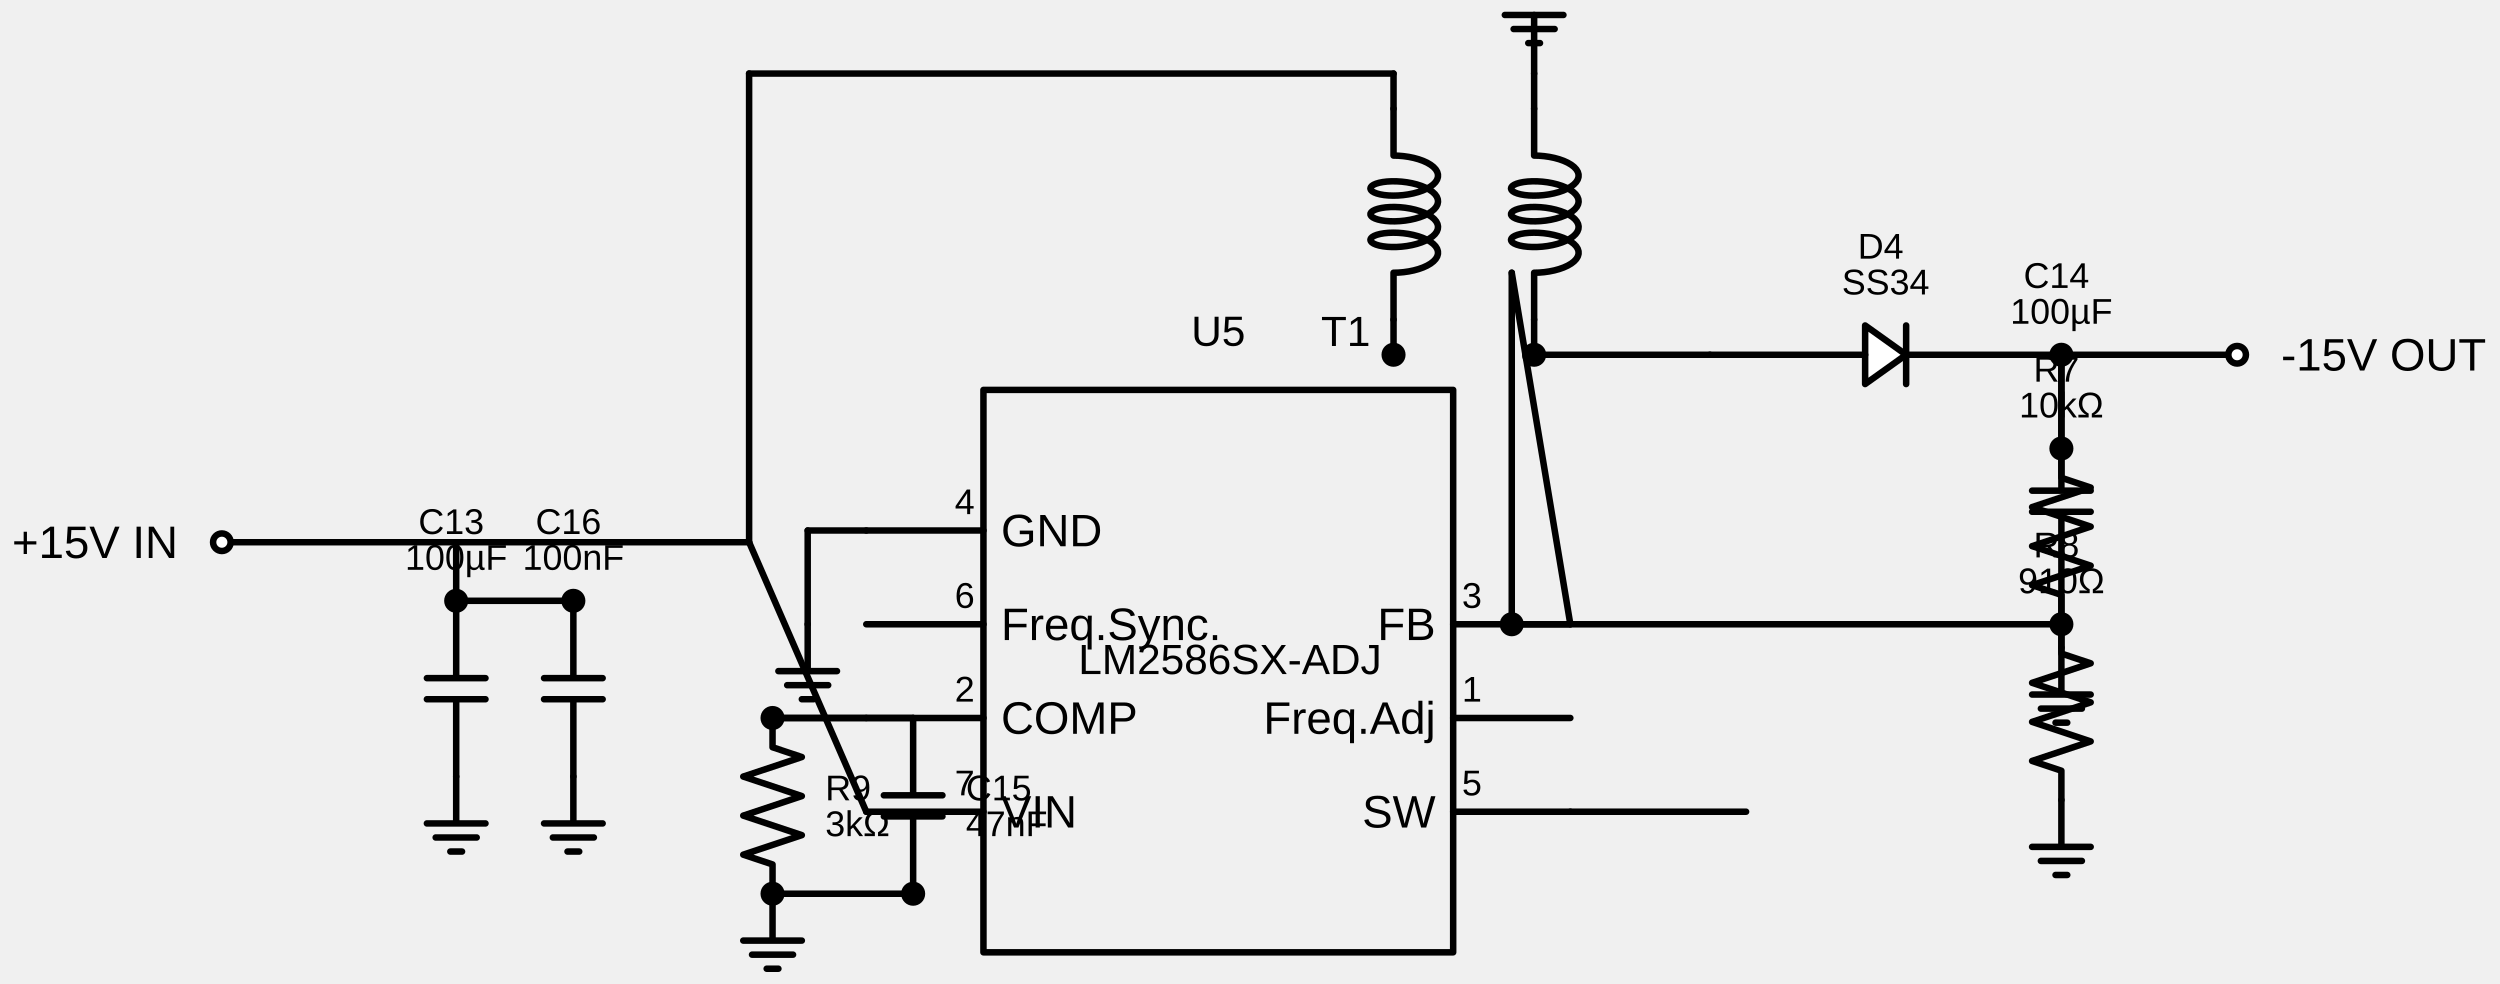
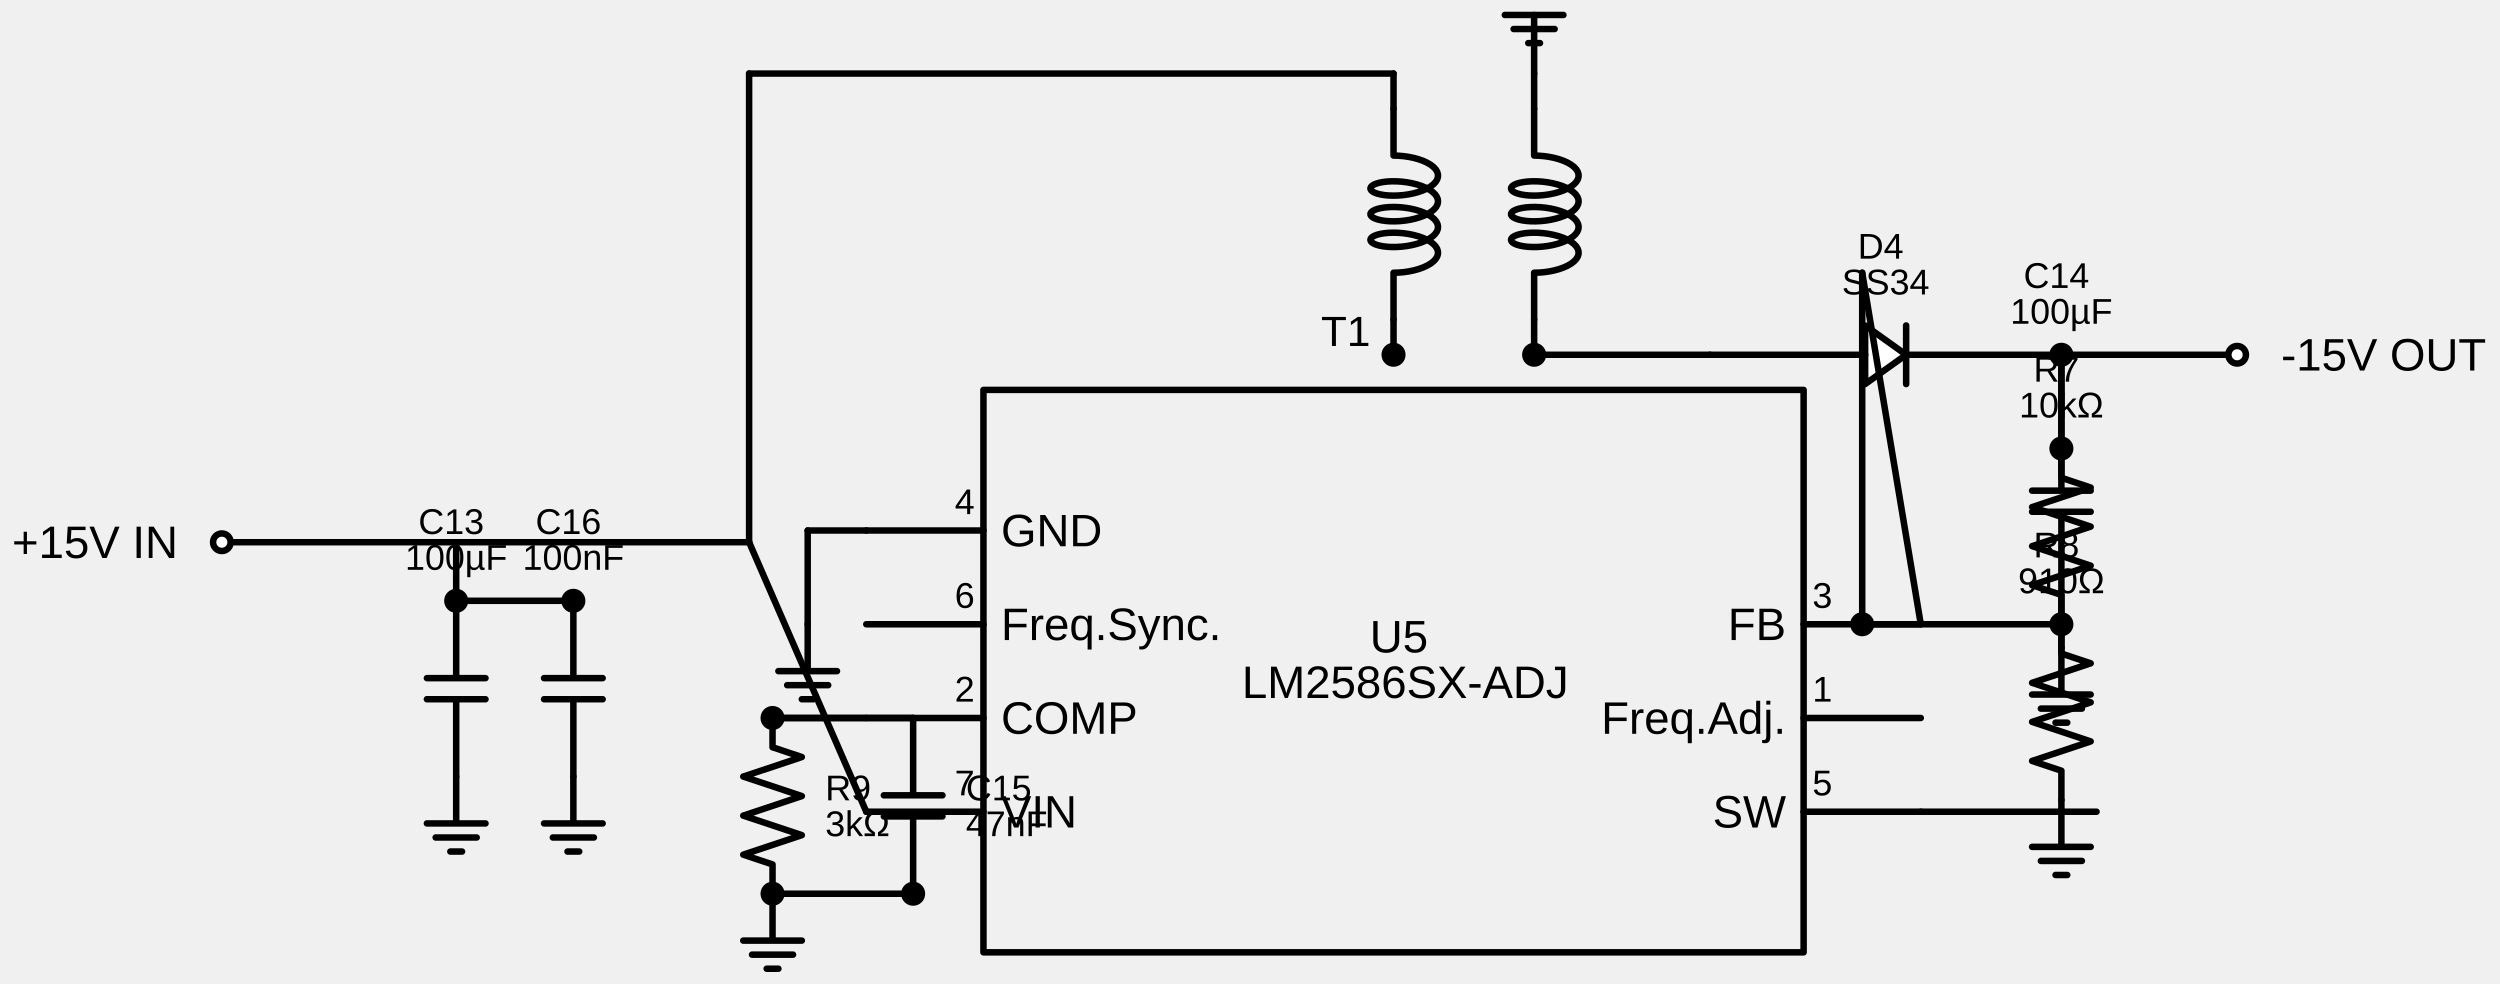
<svg xmlns="http://www.w3.org/2000/svg" xml:lang="en" height="302.24pt" width="768.128pt" viewBox="-68.164 -166.6 768.128 302.24">
  <polygon points="504.9,-66.6 517.5,-57.6 504.9,-48.6 " style="stroke:black;fill:white;stroke-width:2.0;stroke-dasharray:-;stroke-linecap:round;stroke-linejoin:round;" />
  <path d="M 0.0,-0.0 L 36.0,-0.0 L 72.0,-0.0" style="stroke:black;fill:none;stroke-width:2.0;stroke-dasharray:-;stroke-linecap:round;stroke-linejoin:round;" />
  <path d="M 72.0,-0.0 L 72.0,9.0 L 72.0,18.0" style="stroke:black;fill:none;stroke-width:2.0;stroke-dasharray:-;stroke-linecap:round;stroke-linejoin:round;" />
  <path d="M 72.0,18.0 L 72,41.76 M 81.0,41.76 L 63.0,41.76 M 81.0,48.24 L 63,48.24 M 72,48.24 L 72,72.0" style="stroke:black;fill:none;stroke-width:2.0;stroke-dasharray:-;stroke-linecap:round;stroke-linejoin:round;" />
  <path d="M 72,72.0 L 72,86.4 L 63,86.4 L 81.0,86.4 M 65.7,90.72 L 78.3,90.72 M 70.2,95.04 L 73.8,95.04" style="stroke:black;fill:none;stroke-width:2.0;stroke-dasharray:-;stroke-linecap:round;stroke-linejoin:round;" />
  <path d="M 72.0,18.0 L 90.0,18.0 L 108.0,18.0" style="stroke:black;fill:none;stroke-width:2.0;stroke-dasharray:-;stroke-linecap:round;stroke-linejoin:round;" />
  <path d="M 108.0,18.0 L 108.0,41.76 M 117.0,41.76 L 99.0,41.76 M 117.0,48.24 L 99.0,48.24 M 108.0,48.24 L 108,72.0" style="stroke:black;fill:none;stroke-width:2.0;stroke-dasharray:-;stroke-linecap:round;stroke-linejoin:round;" />
  <path d="M 108,72.0 L 108,86.4 L 99,86.4 L 117,86.4 M 101.7,90.72 L 114.3,90.72 M 106.2,95.04 L 109.8,95.04" style="stroke:black;fill:none;stroke-width:2.0;stroke-dasharray:-;stroke-linecap:round;stroke-linejoin:round;" />
  <path d="M 72.0,-0.0 L 117.0,-0.0 L 162.0,-0.0" style="stroke:black;fill:none;stroke-width:2.0;stroke-dasharray:-;stroke-linecap:round;stroke-linejoin:round;" />
-   <path d="M 234.0,126.0 L 378.324,126.0 L 378.324,-46.8 L 234.0,-46.8 L 234.0,126.0" style="stroke:black;fill:none;stroke-width:2.0;stroke-dasharray:-;stroke-linecap:round;stroke-linejoin:round;" />
+   <path d="M 234.0,126.0 L 486.0,126.0 L 486.0,-46.8 L 234.0,-46.8 L 234.0,126.0" style="stroke:black;fill:none;stroke-width:2.0;stroke-dasharray:-;stroke-linecap:round;stroke-linejoin:round;" />
  <path d="M 234.0,82.8 L 198.0,82.8" style="stroke:black;fill:none;stroke-width:2.0;stroke-dasharray:-;stroke-linecap:round;stroke-linejoin:round;" />
  <path d="M 234.0,54.0 L 198.0,54.0" style="stroke:black;fill:none;stroke-width:2.0;stroke-dasharray:-;stroke-linecap:round;stroke-linejoin:round;" />
  <path d="M 234.0,25.2 L 198.0,25.2" style="stroke:black;fill:none;stroke-width:2.0;stroke-dasharray:-;stroke-linecap:round;stroke-linejoin:round;" />
  <path d="M 234.0,-3.6 L 198.0,-3.6" style="stroke:black;fill:none;stroke-width:2.0;stroke-dasharray:-;stroke-linecap:round;stroke-linejoin:round;" />
-   <path d="M 378.324,82.8 L 414.324,82.8" style="stroke:black;fill:none;stroke-width:2.0;stroke-dasharray:-;stroke-linecap:round;stroke-linejoin:round;" />
-   <path d="M 378.324,54.0 L 414.324,54.0" style="stroke:black;fill:none;stroke-width:2.0;stroke-dasharray:-;stroke-linecap:round;stroke-linejoin:round;" />
-   <path d="M 378.324,25.2 L 414.324,25.2" style="stroke:black;fill:none;stroke-width:2.0;stroke-dasharray:-;stroke-linecap:round;stroke-linejoin:round;" />
+   <path d="M 486.0,82.8 L 522.0,82.8" style="stroke:black;fill:none;stroke-width:2.0;stroke-dasharray:-;stroke-linecap:round;stroke-linejoin:round;" />
+   <path d="M 486.0,54.0 L 522.0,54.0" style="stroke:black;fill:none;stroke-width:2.0;stroke-dasharray:-;stroke-linecap:round;stroke-linejoin:round;" />
+   <path d="M 486.0,25.2 L 522.0,25.2" style="stroke:black;fill:none;stroke-width:2.0;stroke-dasharray:-;stroke-linecap:round;stroke-linejoin:round;" />
  <path d="M 162.0,-0.0 L 180.0,41.4 L 198.0,82.8" style="stroke:black;fill:none;stroke-width:2.0;stroke-dasharray:-;stroke-linecap:round;stroke-linejoin:round;" />
  <path d="M 198.0,-3.6 L 189.0,-3.6 L 180.0,-3.6" style="stroke:black;fill:none;stroke-width:2.0;stroke-dasharray:-;stroke-linecap:round;stroke-linejoin:round;" />
  <path d="M 180.0,-3.6 L 180.0,10.8 L 180.0,25.2" style="stroke:black;fill:none;stroke-width:2.0;stroke-dasharray:-;stroke-linecap:round;stroke-linejoin:round;" />
  <path d="M 180.0,25.2 L 180.0,39.6 L 171.0,39.6 L 189.0,39.6 M 173.7,43.92 L 186.3,43.92 M 178.2,48.24 L 181.8,48.24" style="stroke:black;fill:none;stroke-width:2.0;stroke-dasharray:-;stroke-linecap:round;stroke-linejoin:round;" />
  <path d="M 198.0,54.0 L 183.6,54.0 L 169.2,54.0" style="stroke:black;fill:none;stroke-width:2.0;stroke-dasharray:-;stroke-linecap:round;stroke-linejoin:round;" />
  <path d="M 169.2,54.0 L 169.2,63.0 L 178.2,66.0 L 160.2,72.0 L 178.2,78.0 L 160.2,84 L 178.2,90.0 L 160.2,96.0 L 169.2,99.0 L 169.2,108.0" style="stroke:black;fill:none;stroke-width:2.0;stroke-dasharray:-;stroke-linecap:round;stroke-linejoin:round;" />
  <path d="M 169.2,108.0 L 169.2,122.4 L 160.2,122.4 L 178.2,122.4 M 162.9,126.72 L 175.5,126.72 M 167.4,131.04 L 171.0,131.04" style="stroke:black;fill:none;stroke-width:2.0;stroke-dasharray:-;stroke-linecap:round;stroke-linejoin:round;" />
  <path d="M 169.2,108.0 L 190.8,108.0 L 212.4,108.0" style="stroke:black;fill:none;stroke-width:2.0;stroke-dasharray:-;stroke-linecap:round;stroke-linejoin:round;" />
  <path d="M 212.4,108.0 L 212.4,84.24 M 203.4,84.24 L 221.4,84.24 M 203.4,77.76 L 221.4,77.76 M 212.4,77.76 L 212.4,54.0" style="stroke:black;fill:none;stroke-width:2.0;stroke-dasharray:-;stroke-linecap:round;stroke-linejoin:round;" />
  <path d="M 212.4,54.0 L 190.8,54.0 L 169.2,54" style="stroke:black;fill:none;stroke-width:2.0;stroke-dasharray:-;stroke-linecap:round;stroke-linejoin:round;" />
-   <path d="M 414.324,82.8 L 441.324,82.8 L 468.324,82.8" style="stroke:black;fill:none;stroke-width:2.0;stroke-dasharray:-;stroke-linecap:round;stroke-linejoin:round;" />
+   <path d="M 522.0,82.8 L 549.0,82.8 L 576.0,82.8" style="stroke:black;fill:none;stroke-width:2.0;stroke-dasharray:-;stroke-linecap:round;stroke-linejoin:round;" />
  <path d="M 162.0,-0.0 L 162.0,-72.0 L 162.0,-144.0" style="stroke:black;fill:none;stroke-width:2.0;stroke-dasharray:-;stroke-linecap:round;stroke-linejoin:round;" />
  <path d="M 162.0,-144.0 L 261.0,-144.0 L 360.0,-144.0" style="stroke:black;fill:none;stroke-width:2.0;stroke-dasharray:-;stroke-linecap:round;stroke-linejoin:round;" />
  <path d="M 360.0,-144.0 L 360.0,-138.6 L 360.0,-133.2" style="stroke:black;fill:none;stroke-width:2.0;stroke-dasharray:-;stroke-linecap:round;stroke-linejoin:round;" />
  <path d="M 360.0,-133.2 L 360.0,-118.8 L 361.53,-118.756 L 363.101,-118.621 L 364.675,-118.395 L 366.218,-118.078 L 367.693,-117.673 L 369.066,-117.185 L 370.306,-116.621 L 371.385,-115.989 L 372.276,-115.3 L 372.961,-114.565 L 373.423,-113.796 L 373.651,-113.008 L 373.64,-112.213 L 373.391,-111.426 L 372.909,-110.66 L 372.206,-109.928 L 371.296,-109.244 L 370.203,-108.618 L 368.95,-108.06 L 367.566,-107.579 L 366.084,-107.182 L 364.537,-106.872 L 362.961,-106.654 L 361.393,-106.528 L 359.868,-106.491 L 358.422,-106.542 L 357.087,-106.673 L 355.896,-106.878 L 354.874,-107.147 L 354.047,-107.47 L 353.431,-107.836 L 353.043,-108.23 L 352.891,-108.64 L 352.978,-109.052 L 353.302,-109.453 L 353.856,-109.827 L 354.627,-110.163 L 355.598,-110.448 L 356.745,-110.672 L 358.043,-110.824 L 359.462,-110.897 L 360.968,-110.885 L 362.528,-110.784 L 364.106,-110.591 L 365.664,-110.306 L 367.168,-109.933 L 368.582,-109.474 L 369.874,-108.937 L 371.014,-108.328 L 371.976,-107.659 L 372.738,-106.939 L 373.282,-106.181 L 373.596,-105.398 L 373.672,-104.604 L 373.509,-103.813 L 373.11,-103.037 L 372.486,-102.292 L 371.649,-101.589 L 370.619,-100.94 L 369.421,-100.357 L 368.081,-99.847 L 366.631,-99.419 L 365.103,-99.077 L 363.534,-98.826 L 361.958,-98.666 L 360.414,-98.597 L 358.935,-98.617 L 357.557,-98.719 L 356.31,-98.898 L 355.224,-99.145 L 354.323,-99.45 L 353.629,-99.802 L 353.157,-100.187 L 352.918,-100.593 L 352.918,-101.007 L 353.157,-101.413 L 353.629,-101.798 L 354.323,-102.15 L 355.224,-102.455 L 356.31,-102.702 L 357.557,-102.881 L 358.935,-102.983 L 360.414,-103.003 L 361.958,-102.934 L 363.534,-102.774 L 365.103,-102.523 L 366.631,-102.181 L 368.081,-101.753 L 369.421,-101.243 L 370.619,-100.66 L 371.649,-100.011 L 372.486,-99.308 L 373.11,-98.563 L 373.509,-97.787 L 373.672,-96.996 L 373.596,-96.202 L 373.282,-95.419 L 372.738,-94.661 L 371.976,-93.941 L 371.014,-93.272 L 369.874,-92.663 L 368.582,-92.126 L 367.168,-91.667 L 365.664,-91.294 L 364.106,-91.009 L 362.528,-90.816 L 360.968,-90.715 L 359.462,-90.703 L 358.043,-90.776 L 356.745,-90.928 L 355.598,-91.152 L 354.627,-91.437 L 353.856,-91.773 L 353.302,-92.147 L 352.978,-92.548 L 352.891,-92.96 L 353.043,-93.37 L 353.431,-93.764 L 354.047,-94.13 L 354.874,-94.453 L 355.896,-94.722 L 357.087,-94.927 L 358.422,-95.058 L 359.868,-95.109 L 361.393,-95.072 L 362.961,-94.946 L 364.537,-94.728 L 366.084,-94.418 L 367.566,-94.021 L 368.95,-93.54 L 370.203,-92.982 L 371.296,-92.356 L 372.206,-91.672 L 372.909,-90.94 L 373.391,-90.174 L 373.64,-89.387 L 373.651,-88.592 L 373.423,-87.804 L 372.961,-87.035 L 372.276,-86.3 L 371.385,-85.611 L 370.306,-84.979 L 369.066,-84.415 L 367.693,-83.927 L 366.218,-83.522 L 364.675,-83.205 L 363.101,-82.979 L 361.53,-82.844 L 360.0,-82.8 L 360.0,-68.4" style="stroke:black;fill:none;stroke-width:2.0;stroke-dasharray:-;stroke-linecap:round;stroke-linejoin:round;" />
  <path d="M 360.0,-68.4 L 360.0,-63 L 360.0,-57.6" style="stroke:black;fill:none;stroke-width:2.0;stroke-dasharray:-;stroke-linecap:round;stroke-linejoin:round;" />
  <path d="M 360.0,-57.6" style="stroke:black;fill:none;stroke-width:2.0;stroke-dasharray:-;stroke-linecap:round;stroke-linejoin:round;" />
  <path d="M 403.2,-144.0 L 403.2,-138.6 L 403.2,-133.2" style="stroke:black;fill:none;stroke-width:2.0;stroke-dasharray:-;stroke-linecap:round;stroke-linejoin:round;" />
  <path d="M 403.2,-133.2 L 403.2,-118.8 L 404.73,-118.756 L 406.301,-118.621 L 407.875,-118.395 L 409.418,-118.078 L 410.893,-117.673 L 412.266,-117.185 L 413.506,-116.621 L 414.585,-115.989 L 415.476,-115.3 L 416.161,-114.565 L 416.623,-113.796 L 416.851,-113.008 L 416.84,-112.213 L 416.591,-111.426 L 416.109,-110.66 L 415.406,-109.928 L 414.496,-109.244 L 413.403,-108.618 L 412.15,-108.06 L 410.766,-107.579 L 409.284,-107.182 L 407.737,-106.872 L 406.161,-106.654 L 404.593,-106.528 L 403.068,-106.491 L 401.622,-106.542 L 400.287,-106.673 L 399.096,-106.878 L 398.074,-107.147 L 397.247,-107.47 L 396.631,-107.836 L 396.243,-108.23 L 396.091,-108.64 L 396.178,-109.052 L 396.502,-109.453 L 397.056,-109.827 L 397.827,-110.163 L 398.798,-110.448 L 399.945,-110.672 L 401.243,-110.824 L 402.662,-110.897 L 404.168,-110.885 L 405.728,-110.784 L 407.306,-110.591 L 408.864,-110.306 L 410.368,-109.933 L 411.782,-109.474 L 413.074,-108.937 L 414.214,-108.328 L 415.176,-107.659 L 415.938,-106.939 L 416.482,-106.181 L 416.796,-105.398 L 416.872,-104.604 L 416.709,-103.813 L 416.31,-103.037 L 415.686,-102.292 L 414.849,-101.589 L 413.819,-100.94 L 412.621,-100.357 L 411.281,-99.847 L 409.831,-99.419 L 408.303,-99.077 L 406.734,-98.826 L 405.158,-98.666 L 403.614,-98.597 L 402.135,-98.617 L 400.757,-98.719 L 399.51,-98.898 L 398.424,-99.145 L 397.523,-99.45 L 396.829,-99.802 L 396.357,-100.187 L 396.118,-100.593 L 396.118,-101.007 L 396.357,-101.413 L 396.829,-101.798 L 397.523,-102.15 L 398.424,-102.455 L 399.51,-102.702 L 400.757,-102.881 L 402.135,-102.983 L 403.614,-103.003 L 405.158,-102.934 L 406.734,-102.774 L 408.303,-102.523 L 409.831,-102.181 L 411.281,-101.753 L 412.621,-101.243 L 413.819,-100.66 L 414.849,-100.011 L 415.686,-99.308 L 416.31,-98.563 L 416.709,-97.787 L 416.872,-96.996 L 416.796,-96.202 L 416.482,-95.419 L 415.938,-94.661 L 415.176,-93.941 L 414.214,-93.272 L 413.074,-92.663 L 411.782,-92.126 L 410.368,-91.667 L 408.864,-91.294 L 407.306,-91.009 L 405.728,-90.816 L 404.168,-90.715 L 402.662,-90.703 L 401.243,-90.776 L 399.945,-90.928 L 398.798,-91.152 L 397.827,-91.437 L 397.056,-91.773 L 396.502,-92.147 L 396.178,-92.548 L 396.091,-92.96 L 396.243,-93.37 L 396.631,-93.764 L 397.247,-94.13 L 398.074,-94.453 L 399.096,-94.722 L 400.287,-94.927 L 401.622,-95.058 L 403.068,-95.109 L 404.593,-95.072 L 406.161,-94.946 L 407.737,-94.728 L 409.284,-94.418 L 410.766,-94.021 L 412.15,-93.54 L 413.403,-92.982 L 414.496,-92.356 L 415.406,-91.672 L 416.109,-90.94 L 416.591,-90.174 L 416.84,-89.387 L 416.851,-88.592 L 416.623,-87.804 L 416.161,-87.035 L 415.476,-86.3 L 414.585,-85.611 L 413.506,-84.979 L 412.266,-84.415 L 410.893,-83.927 L 409.418,-83.522 L 407.875,-83.205 L 406.301,-82.979 L 404.73,-82.844 L 403.2,-82.8 L 403.2,-68.4" style="stroke:black;fill:none;stroke-width:2.0;stroke-dasharray:-;stroke-linecap:round;stroke-linejoin:round;" />
  <path d="M 403.2,-68.4 L 403.2,-63 L 403.2,-57.6" style="stroke:black;fill:none;stroke-width:2.0;stroke-dasharray:-;stroke-linecap:round;stroke-linejoin:round;" />
  <path d="M 403.2,-144.0 L 403.2,-153.0 L 403.2,-162.0" style="stroke:black;fill:none;stroke-width:2.0;stroke-dasharray:-;stroke-linecap:round;stroke-linejoin:round;" />
  <path d="M 403.2,-162.0 L 403.2,-162.0 L 394.2,-162.0 L 412.2,-162.0 M 396.9,-157.68 L 409.5,-157.68 M 401.4,-153.36 L 405.0,-153.36" style="stroke:black;fill:none;stroke-width:2.0;stroke-dasharray:-;stroke-linecap:round;stroke-linejoin:round;" />
  <path d="M 403.2,-57.6 L 430.2,-57.6 L 457.2,-57.6" style="stroke:black;fill:none;stroke-width:2.0;stroke-dasharray:-;stroke-linecap:round;stroke-linejoin:round;" />
  <path d="M 457.2,-57.6 L 504.9,-57.6 M 517.5,-66.6 L 517.5,-48.6 M 517.5,-57.6 L 565.2,-57.6" style="stroke:black;fill:none;stroke-width:2.0;stroke-dasharray:-;stroke-linecap:round;stroke-linejoin:round;" />
  <path d="M 565.2,-57.6 L 565.2,-15.84 M 574.2,-15.84 L 556.2,-15.84 M 574.2,-9.36 L 556.2,-9.36 M 565.2,-9.36 L 565.2,32.4" style="stroke:black;fill:none;stroke-width:2.0;stroke-dasharray:-;stroke-linecap:round;stroke-linejoin:round;" />
  <path d="M 565.2,32.4 L 565.2,46.8 L 556.2,46.8 L 574.2,46.8 M 558.9,51.12 L 571.5,51.12 M 563.4,55.44 L 567.0,55.44" style="stroke:black;fill:none;stroke-width:2.0;stroke-dasharray:-;stroke-linecap:round;stroke-linejoin:round;" />
  <path d="M 565.2,-57.6 L 592.2,-57.6 L 619.2,-57.6" style="stroke:black;fill:none;stroke-width:2.0;stroke-dasharray:-;stroke-linecap:round;stroke-linejoin:round;" />
  <path d="M 565.2,-57.6 L 565.2,-43.2 L 565.2,-28.8" style="stroke:black;fill:none;stroke-width:2.0;stroke-dasharray:-;stroke-linecap:round;stroke-linejoin:round;" />
  <path d="M 565.2,-28.8 L 565.2,-19.8 L 574.2,-16.8 L 556.2,-10.8 L 574.2,-4.8 L 556.2,1.2 L 574.2,7.2 L 556.2,13.2 L 565.2,16.2 L 565.2,25.2" style="stroke:black;fill:none;stroke-width:2.0;stroke-dasharray:-;stroke-linecap:round;stroke-linejoin:round;" />
-   <path d="M 565.2,25.2 L 480.762,25.2 L 396.324,25.2" style="stroke:black;fill:none;stroke-width:2.0;stroke-dasharray:-;stroke-linecap:round;stroke-linejoin:round;" />
-   <path d="M 396.324,25.2 L 396.324,-28.8 L 396.324,-82.8" style="stroke:black;fill:none;stroke-width:2.0;stroke-dasharray:-;stroke-linecap:round;stroke-linejoin:round;" />
-   <path d="M 396.324,-82.8 L 405.324,-28.8 L 414.324,25.2" style="stroke:black;fill:none;stroke-width:2.0;stroke-dasharray:-;stroke-linecap:round;stroke-linejoin:round;" />
+   <path d="M 565.2,25.2 L 534.6,25.2 L 504.0,25.2" style="stroke:black;fill:none;stroke-width:2.0;stroke-dasharray:-;stroke-linecap:round;stroke-linejoin:round;" />
+   <path d="M 504.0,25.2 L 504.0,-28.8 L 504.0,-82.8" style="stroke:black;fill:none;stroke-width:2.0;stroke-dasharray:-;stroke-linecap:round;stroke-linejoin:round;" />
+   <path d="M 504.0,-82.8 L 513.0,-28.8 L 522.0,25.2" style="stroke:black;fill:none;stroke-width:2.0;stroke-dasharray:-;stroke-linecap:round;stroke-linejoin:round;" />
  <path d="M 565.2,25.2 L 565.2,34.2 L 574.2,37.2 L 556.2,43.2 L 574.2,49.2 L 556.2,55.2 L 574.2,61.2 L 556.2,67.2 L 565.2,70.2 L 565.2,79.2" style="stroke:black;fill:none;stroke-width:2.0;stroke-dasharray:-;stroke-linecap:round;stroke-linejoin:round;" />
  <path d="M 565.2,79.2 L 565.2,93.6 L 556.2,93.6 L 574.2,93.6 M 558.9,97.92 L 571.5,97.92 M 563.4,102.24 L 567.0,102.24" style="stroke:black;fill:none;stroke-width:2.0;stroke-dasharray:-;stroke-linecap:round;stroke-linejoin:round;" />
  <text x="72.0" y="-11.2" dominant-baseline="ideographic" fill="black" font-size="11" font-family="Arial" text-anchor="middle">
    <tspan x="72.0" dy="11">C13</tspan>
    <tspan x="72.0" dy="11">100µF</tspan>
  </text>
  <text x="108.0" y="-11.2" dominant-baseline="ideographic" fill="black" font-size="11" font-family="Arial" text-anchor="middle">
    <tspan x="108.0" dy="11">C16</tspan>
    <tspan x="108.0" dy="11">100nF</tspan>
  </text>
  <text x="231.3" y="69.1" dominant-baseline="ideographic" fill="black" font-size="11" font-family="Arial" text-anchor="end">
    <tspan x="231.3" dy="11">7</tspan>
  </text>
  <text x="239.4" y="68.8" dominant-baseline="central" fill="black" font-size="14" font-family="Arial" text-anchor="start">
    <tspan x="239.4" dy="14">VIN</tspan>
  </text>
  <text x="231.3" y="40.3" dominant-baseline="ideographic" fill="black" font-size="11" font-family="Arial" text-anchor="end">
    <tspan x="231.3" dy="11">2</tspan>
  </text>
  <text x="239.4" y="40.0" dominant-baseline="central" fill="black" font-size="14" font-family="Arial" text-anchor="start">
    <tspan x="239.4" dy="14">COMP</tspan>
  </text>
  <text x="231.3" y="11.5" dominant-baseline="ideographic" fill="black" font-size="11" font-family="Arial" text-anchor="end">
    <tspan x="231.3" dy="11">6</tspan>
  </text>
  <text x="239.4" y="11.2" dominant-baseline="central" fill="black" font-size="14" font-family="Arial" text-anchor="start">
    <tspan x="239.4" dy="14">Freq.Sync.</tspan>
  </text>
  <text x="231.3" y="-17.3" dominant-baseline="ideographic" fill="black" font-size="11" font-family="Arial" text-anchor="end">
    <tspan x="231.3" dy="11">4</tspan>
  </text>
  <text x="239.4" y="-17.6" dominant-baseline="central" fill="black" font-size="14" font-family="Arial" text-anchor="start">
    <tspan x="239.4" dy="14">GND</tspan>
  </text>
-   <text x="381.024" y="69.1" dominant-baseline="ideographic" fill="black" font-size="11" font-family="Arial" text-anchor="start">
-     <tspan x="381.024" dy="11">5</tspan>
+   <text x="488.7" y="69.1" dominant-baseline="ideographic" fill="black" font-size="11" font-family="Arial" text-anchor="start">
+     <tspan x="488.7" dy="11">5</tspan>
  </text>
-   <text x="372.924" y="68.8" dominant-baseline="central" fill="black" font-size="14" font-family="Arial" text-anchor="end">
-     <tspan x="372.924" dy="14">SW</tspan>
+   <text x="480.6" y="68.8" dominant-baseline="central" fill="black" font-size="14" font-family="Arial" text-anchor="end">
+     <tspan x="480.6" dy="14">SW</tspan>
  </text>
-   <text x="381.024" y="40.3" dominant-baseline="ideographic" fill="black" font-size="11" font-family="Arial" text-anchor="start">
-     <tspan x="381.024" dy="11">1</tspan>
+   <text x="488.7" y="40.3" dominant-baseline="ideographic" fill="black" font-size="11" font-family="Arial" text-anchor="start">
+     <tspan x="488.7" dy="11">1</tspan>
  </text>
-   <text x="372.924" y="40.0" dominant-baseline="central" fill="black" font-size="14" font-family="Arial" text-anchor="end">
-     <tspan x="372.924" dy="14">Freq.Adj</tspan>
+   <text x="480.6" y="40.0" dominant-baseline="central" fill="black" font-size="14" font-family="Arial" text-anchor="end">
+     <tspan x="480.6" dy="14">Freq.Adj.</tspan>
  </text>
-   <text x="381.024" y="11.5" dominant-baseline="ideographic" fill="black" font-size="11" font-family="Arial" text-anchor="start">
-     <tspan x="381.024" dy="11">3</tspan>
+   <text x="488.7" y="11.5" dominant-baseline="ideographic" fill="black" font-size="11" font-family="Arial" text-anchor="start">
+     <tspan x="488.7" dy="11">3</tspan>
  </text>
-   <text x="372.924" y="11.2" dominant-baseline="central" fill="black" font-size="14" font-family="Arial" text-anchor="end">
-     <tspan x="372.924" dy="14">FB</tspan>
+   <text x="480.6" y="11.2" dominant-baseline="central" fill="black" font-size="14" font-family="Arial" text-anchor="end">
+     <tspan x="480.6" dy="14">FB</tspan>
  </text>
-   <text x="306.162" y="-70.6" dominant-baseline="ideographic" fill="black" font-size="13" font-family="Arial" text-anchor="middle">
-     <tspan x="306.162" dy="13">U5</tspan>
-   </text>
-   <text x="309.762" y="23" dominant-baseline="central" fill="black" font-size="13" font-family="Arial" text-anchor="middle">
-     <tspan x="309.762" dy="13">LM2586SX-ADJ</tspan>
+   <text x="363.6" y="15" dominant-baseline="central" fill="black" font-size="14" font-family="Arial" text-anchor="middle">
+     <tspan x="363.6" dy="14">U5</tspan>
+     <tspan x="363.6" dy="14">LM2586SX-ADJ</tspan>
  </text>
  <text x="185.4" y="64.5" dominant-baseline="central" fill="black" font-size="11" font-family="Arial" text-anchor="start">
    <tspan x="185.4" dy="11">R9</tspan>
    <tspan x="185.4" dy="11">3kΩ</tspan>
  </text>
  <text x="228.6" y="64.5" dominant-baseline="central" fill="black" font-size="11" font-family="Arial" text-anchor="start">
    <tspan x="228.6" dy="11">C15</tspan>
    <tspan x="228.6" dy="11">47nF</tspan>
  </text>
  <text x="352.891" y="-77.8" dominant-baseline="central" fill="black" font-size="13" font-family="Arial" text-anchor="end">
    <tspan x="352.891" dy="13">T1</tspan>
  </text>
  <text x="511.2" y="-95.8" dominant-baseline="ideographic" fill="black" font-size="11" font-family="Arial" text-anchor="middle">
    <tspan x="511.2" dy="11">D4</tspan>
    <tspan x="511.2" dy="11">SS34</tspan>
  </text>
  <text x="565.2" y="-86.8" dominant-baseline="ideographic" fill="black" font-size="11" font-family="Arial" text-anchor="middle">
    <tspan x="565.2" dy="11">C14</tspan>
    <tspan x="565.2" dy="11">100µF</tspan>
  </text>
  <text x="565.2" y="-58" dominant-baseline="ideographic" fill="black" font-size="11" font-family="Arial" text-anchor="middle">
    <tspan x="565.2" dy="11">R7</tspan>
    <tspan x="565.2" dy="11">10kΩ</tspan>
  </text>
  <text x="565.2" y="-4" dominant-baseline="ideographic" fill="black" font-size="11" font-family="Arial" text-anchor="middle">
    <tspan x="565.2" dy="11">R8</tspan>
    <tspan x="565.2" dy="11">910Ω</tspan>
  </text>
  <circle cx="0.0" cy="-0.0" r="2.7" style="stroke:black;fill:white;stroke-width:2.0;stroke-dasharray:-;" />
  <text x="-13.5" y="-14.0" dominant-baseline="central" fill="black" font-size="14" font-family="Arial" text-anchor="end">
    <tspan x="-13.5" dy="14">+15V IN</tspan>
  </text>
  <circle cx="72.0" cy="18.0" r="2.7" style="stroke:black;fill:black;stroke-width:2.0;stroke-dasharray:-;" />
  <circle cx="108.0" cy="18.0" r="2.7" style="stroke:black;fill:black;stroke-width:2.0;stroke-dasharray:-;" />
  <circle cx="169.2" cy="54.0" r="2.7" style="stroke:black;fill:black;stroke-width:2.0;stroke-dasharray:-;" />
  <circle cx="169.2" cy="108.0" r="2.7" style="stroke:black;fill:black;stroke-width:2.0;stroke-dasharray:-;" />
  <circle cx="212.4" cy="108.0" r="2.7" style="stroke:black;fill:black;stroke-width:2.0;stroke-dasharray:-;" />
  <circle cx="360.0" cy="-57.6" r="2.7" style="stroke:black;fill:black;stroke-width:2.0;stroke-dasharray:-;" />
  <circle cx="403.2" cy="-57.6" r="2.7" style="stroke:black;fill:black;stroke-width:2.0;stroke-dasharray:-;" />
  <circle cx="565.2" cy="-57.6" r="2.7" style="stroke:black;fill:black;stroke-width:2.0;stroke-dasharray:-;" />
  <circle cx="619.2" cy="-57.6" r="2.7" style="stroke:black;fill:white;stroke-width:2.0;stroke-dasharray:-;" />
  <text x="632.7" y="-71.6" dominant-baseline="central" fill="black" font-size="14" font-family="Arial" text-anchor="start">
    <tspan x="632.7" dy="14">-15V OUT</tspan>
  </text>
  <circle cx="565.2" cy="-28.8" r="2.7" style="stroke:black;fill:black;stroke-width:2.0;stroke-dasharray:-;" />
  <circle cx="565.2" cy="25.2" r="2.7" style="stroke:black;fill:black;stroke-width:2.0;stroke-dasharray:-;" />
-   <circle cx="396.324" cy="25.2" r="2.7" style="stroke:black;fill:black;stroke-width:2.0;stroke-dasharray:-;" />
+   <circle cx="504.0" cy="25.2" r="2.7" style="stroke:black;fill:black;stroke-width:2.0;stroke-dasharray:-;" />
</svg>
